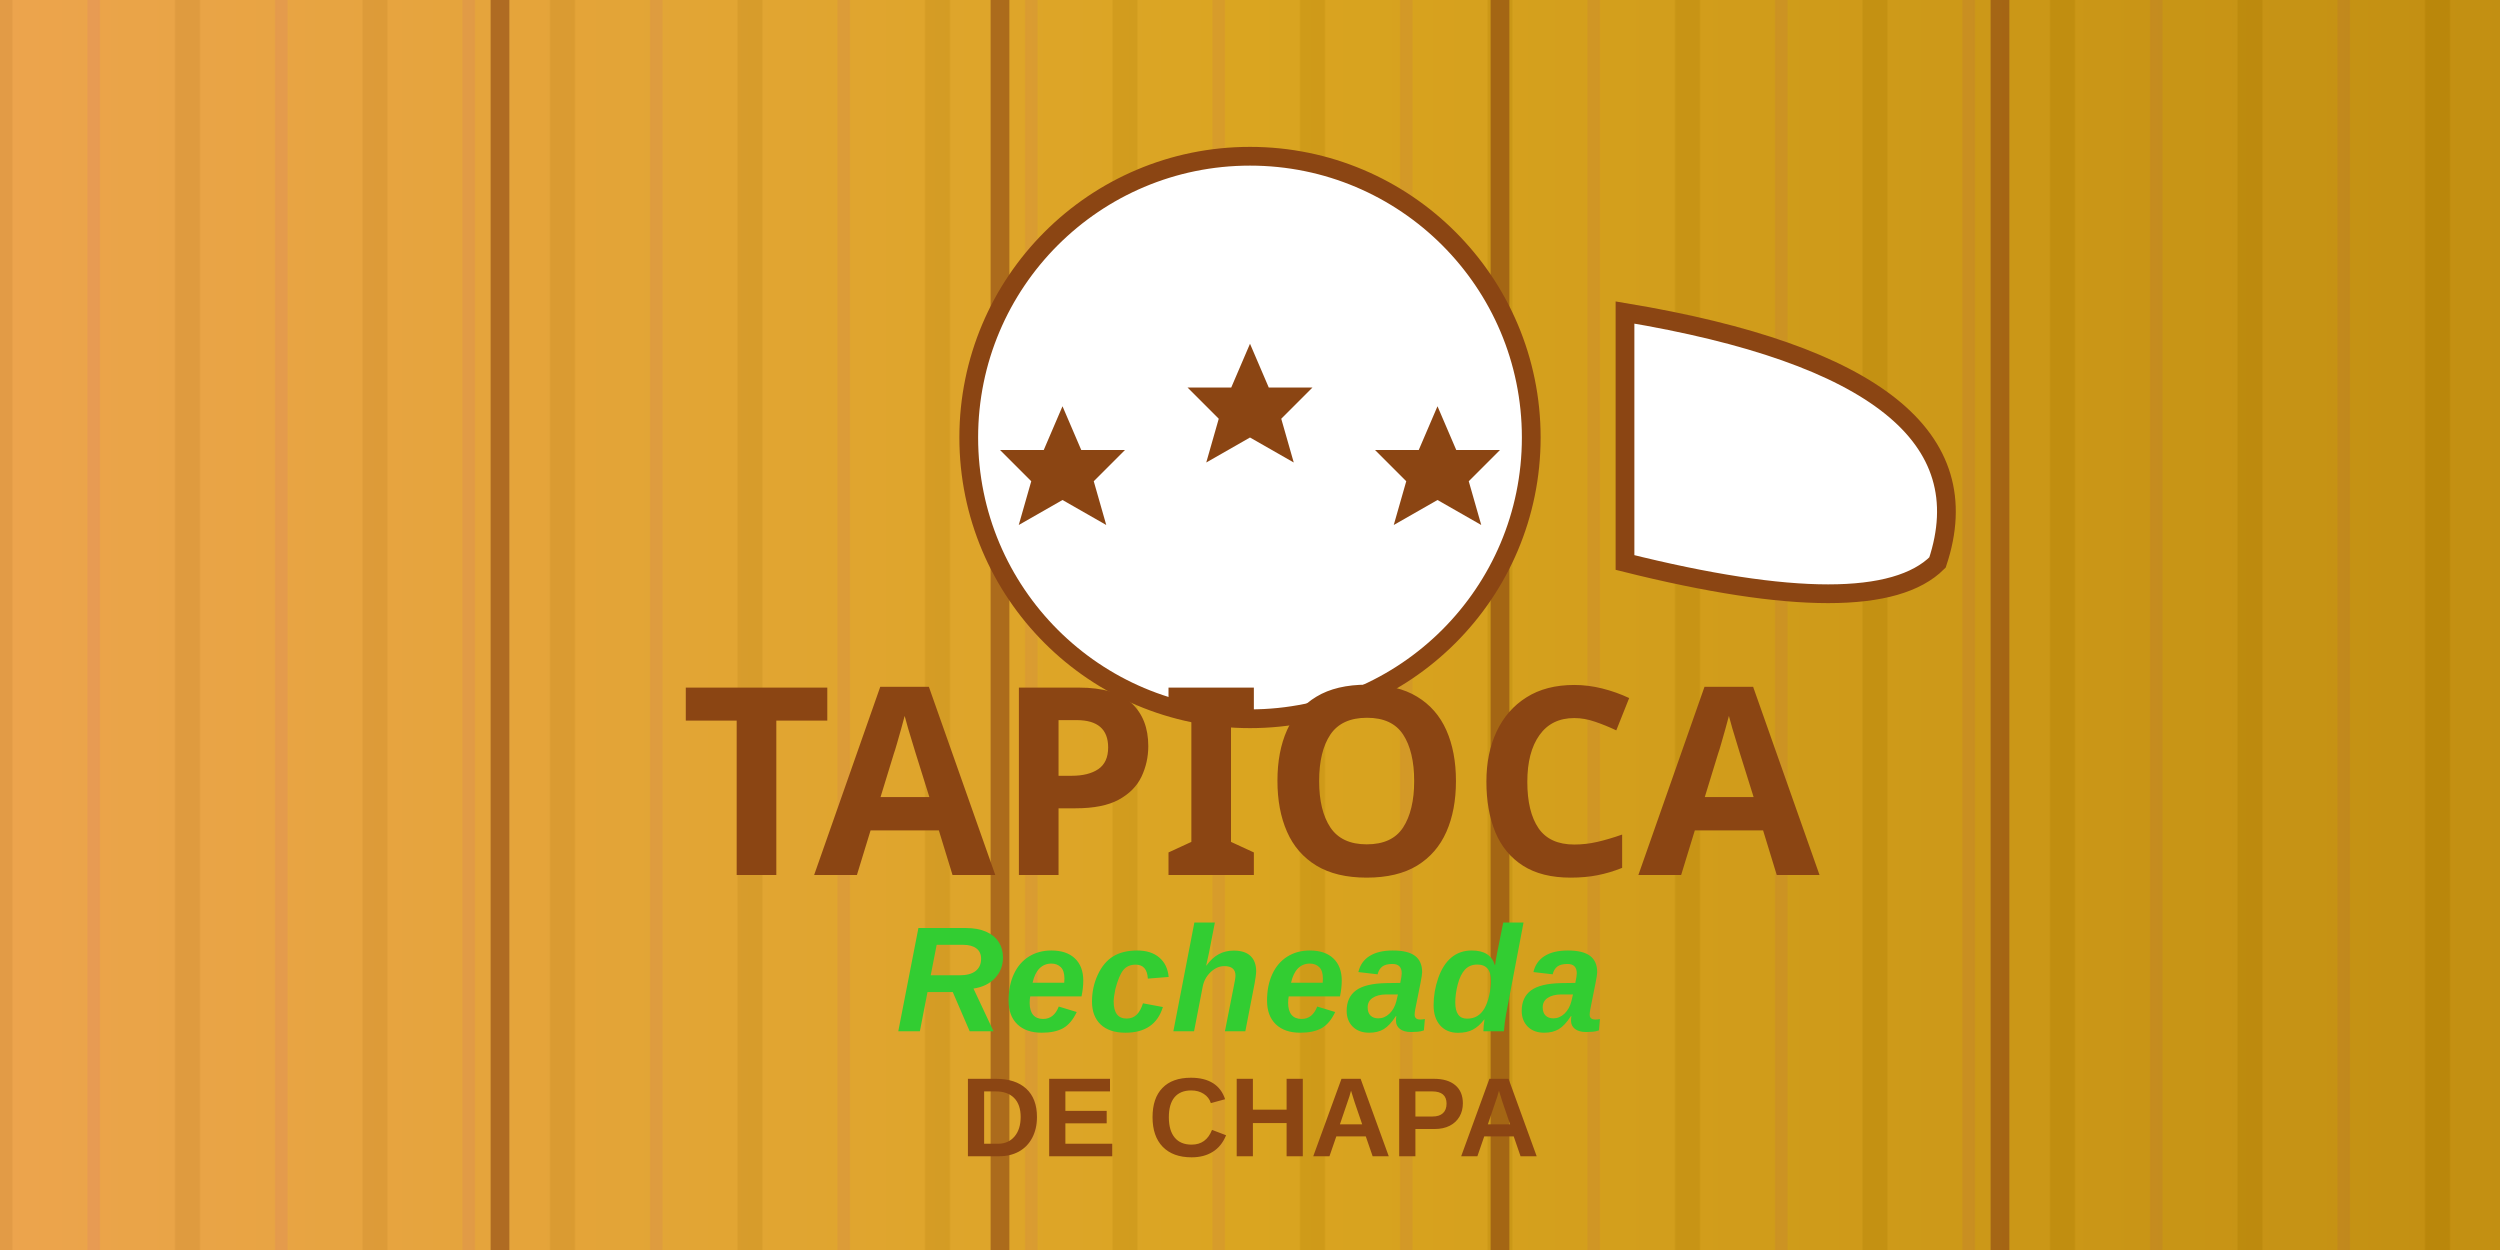
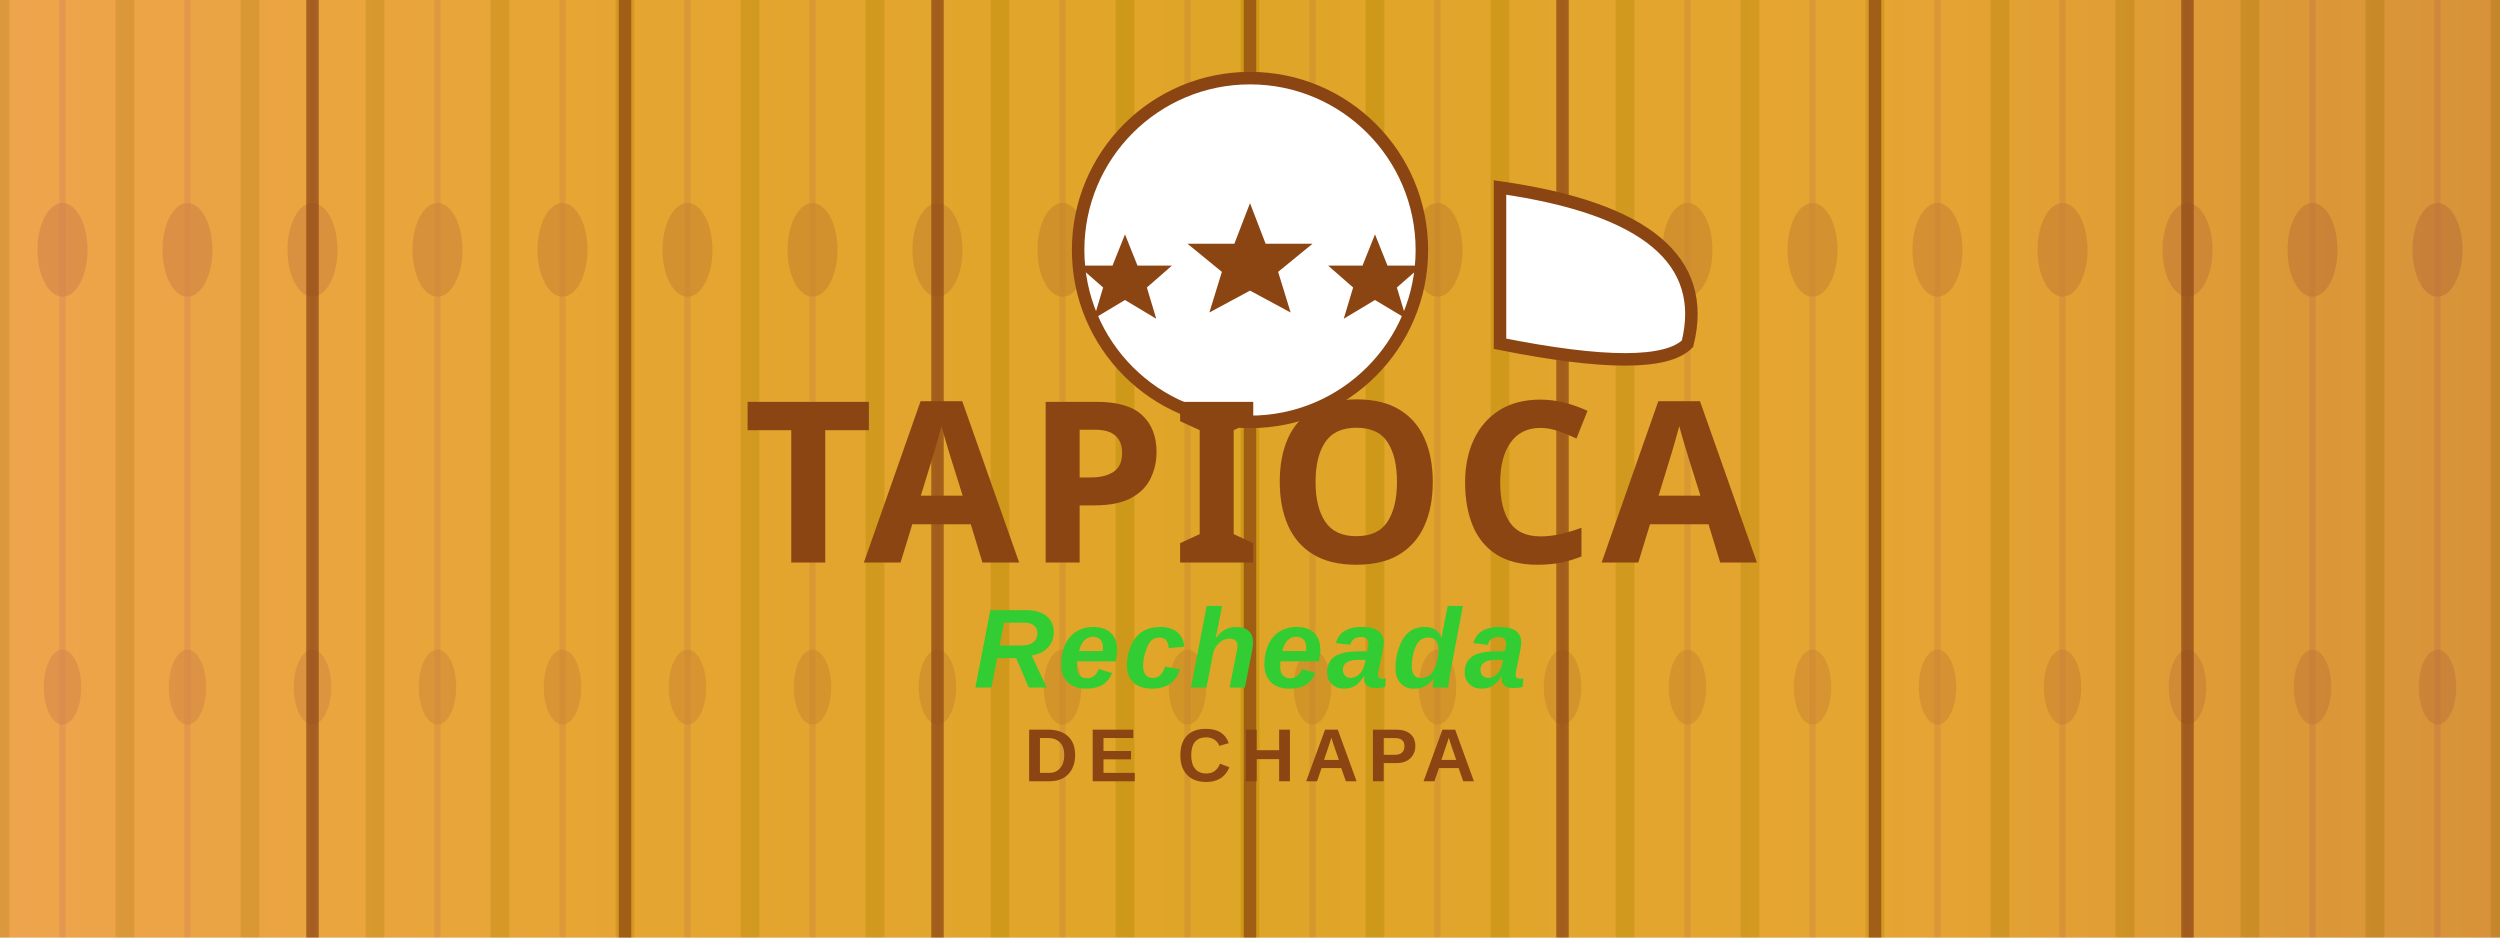
- <svg xmlns="http://www.w3.org/2000/svg" width="400" height="200" viewBox="0 0 400 200">
+ <svg xmlns="http://www.w3.org/2000/svg" width="800" height="300" viewBox="0 0 800 300">
  <defs>
-     <pattern id="wood" patternUnits="userSpaceOnUse" width="30" height="200">
-       <rect width="30" height="200" fill="#DAA520" />
-       <rect x="0" y="0" width="2" height="200" fill="#B8860B" />
-       <rect x="28" y="0" width="2" height="200" fill="#B8860B" />
-       <rect x="14" y="0" width="2" height="200" fill="#CD853F" />
+     <pattern id="woodGrain" patternUnits="userSpaceOnUse" width="40" height="300">
+       <rect width="40" height="300" fill="#E6A532" />
+       <rect x="0" y="0" width="3" height="300" fill="#B8860B" />
+       <rect x="37" y="0" width="3" height="300" fill="#B8860B" />
+       <rect x="19" y="0" width="2" height="300" fill="#CD853F" />
+       <ellipse cx="20" cy="80" rx="8" ry="15" fill="#A0522D" opacity="0.6" />
+       <ellipse cx="20" cy="220" rx="6" ry="12" fill="#A0522D" opacity="0.5" />
    </pattern>
-     <linearGradient id="woodGradient" x1="0%" y1="0%" x2="100%" y2="0%">
+     <linearGradient id="woodBackground" x1="0%" y1="0%" x2="100%" y2="0%">
      <stop offset="0%" style="stop-color:#F4A460;stop-opacity:1" />
+       <stop offset="25%" style="stop-color:#E6A532;stop-opacity:1" />
      <stop offset="50%" style="stop-color:#DAA520;stop-opacity:1" />
-       <stop offset="100%" style="stop-color:#B8860B;stop-opacity:1" />
+       <stop offset="75%" style="stop-color:#E6A532;stop-opacity:1" />
+       <stop offset="100%" style="stop-color:#CD853F;stop-opacity:1" />
    </linearGradient>
  </defs>
-   <rect width="400" height="200" fill="url(#woodGradient)" />
-   <rect width="400" height="200" fill="url(#wood)" opacity="0.3" />
-   <g stroke="#8B4513" stroke-width="3" opacity="0.6">
-     <line x1="80" y1="0" x2="80" y2="200" />
-     <line x1="160" y1="0" x2="160" y2="200" />
-     <line x1="240" y1="0" x2="240" y2="200" />
-     <line x1="320" y1="0" x2="320" y2="200" />
+   <rect width="800" height="300" fill="url(#woodBackground)" />
+   <rect width="800" height="300" fill="url(#woodGrain)" opacity="0.4" />
+   <g stroke="#8B4513" stroke-width="4" opacity="0.7">
+     <line x1="100" y1="0" x2="100" y2="300" />
+     <line x1="200" y1="0" x2="200" y2="300" />
+     <line x1="300" y1="0" x2="300" y2="300" />
+     <line x1="400" y1="0" x2="400" y2="300" />
+     <line x1="500" y1="0" x2="500" y2="300" />
+     <line x1="600" y1="0" x2="600" y2="300" />
+     <line x1="700" y1="0" x2="700" y2="300" />
  </g>
-   <circle cx="200" cy="70" r="45" fill="white" stroke="#8B4513" stroke-width="3" />
+   <circle cx="400" cy="80" r="55" fill="white" stroke="#8B4513" stroke-width="4" />
  <g fill="#8B4513">
-     <polygon points="170,65 173,72 180,72 175,77 177,84 170,80 163,84 165,77 160,72 167,72" />
-     <polygon points="200,55 203,62 210,62 205,67 207,74 200,70 193,74 195,67 190,62 197,62" />
-     <polygon points="230,65 233,72 240,72 235,77 237,84 230,80 223,84 225,77 220,72 227,72" />
+     <polygon points="360,75 364,85 375,85 367,92 370,102 360,96 350,102 353,92 345,85 356,85" />
+     <polygon points="400,65 405,78 420,78 409,87 413,100 400,93 387,100 391,87 380,78 395,78" />
+     <polygon points="440,75 444,85 455,85 447,92 450,102 440,96 430,102 433,92 425,85 436,85" />
  </g>
-   <path d="M 260 50 Q 320 60 310 90 Q 300 100 260 90 Z" fill="white" stroke="#8B4513" stroke-width="3" />
-   <text x="200" y="140" font-family="Arial Black, sans-serif" font-size="42" font-weight="bold" text-anchor="middle" fill="#8B4513">TAPIOCA</text>
-   <text x="200" y="165" font-family="Arial, sans-serif" font-size="24" font-weight="bold" text-anchor="middle" fill="#32CD32" font-style="italic">Recheada</text>
-   <text x="200" y="185" font-family="Arial, sans-serif" font-size="18" font-weight="bold" text-anchor="middle" fill="#8B4513">DE CHAPA</text>
+   <path d="M 480 60 Q 550 70 540 110 Q 530 120 480 110 Z" fill="white" stroke="#8B4513" stroke-width="4" />
+   <text x="400" y="180" font-family="Arial Black, sans-serif" font-size="72" font-weight="900" text-anchor="middle" fill="#8B4513" letter-spacing="2px">TAPIOCA</text>
+   <text x="400" y="220" font-family="Arial, sans-serif" font-size="36" font-weight="bold" text-anchor="middle" fill="#32CD32" font-style="italic" letter-spacing="1px">Recheada</text>
+   <text x="400" y="250" font-family="Arial, sans-serif" font-size="24" font-weight="bold" text-anchor="middle" fill="#8B4513" letter-spacing="3px">DE CHAPA</text>
</svg>
